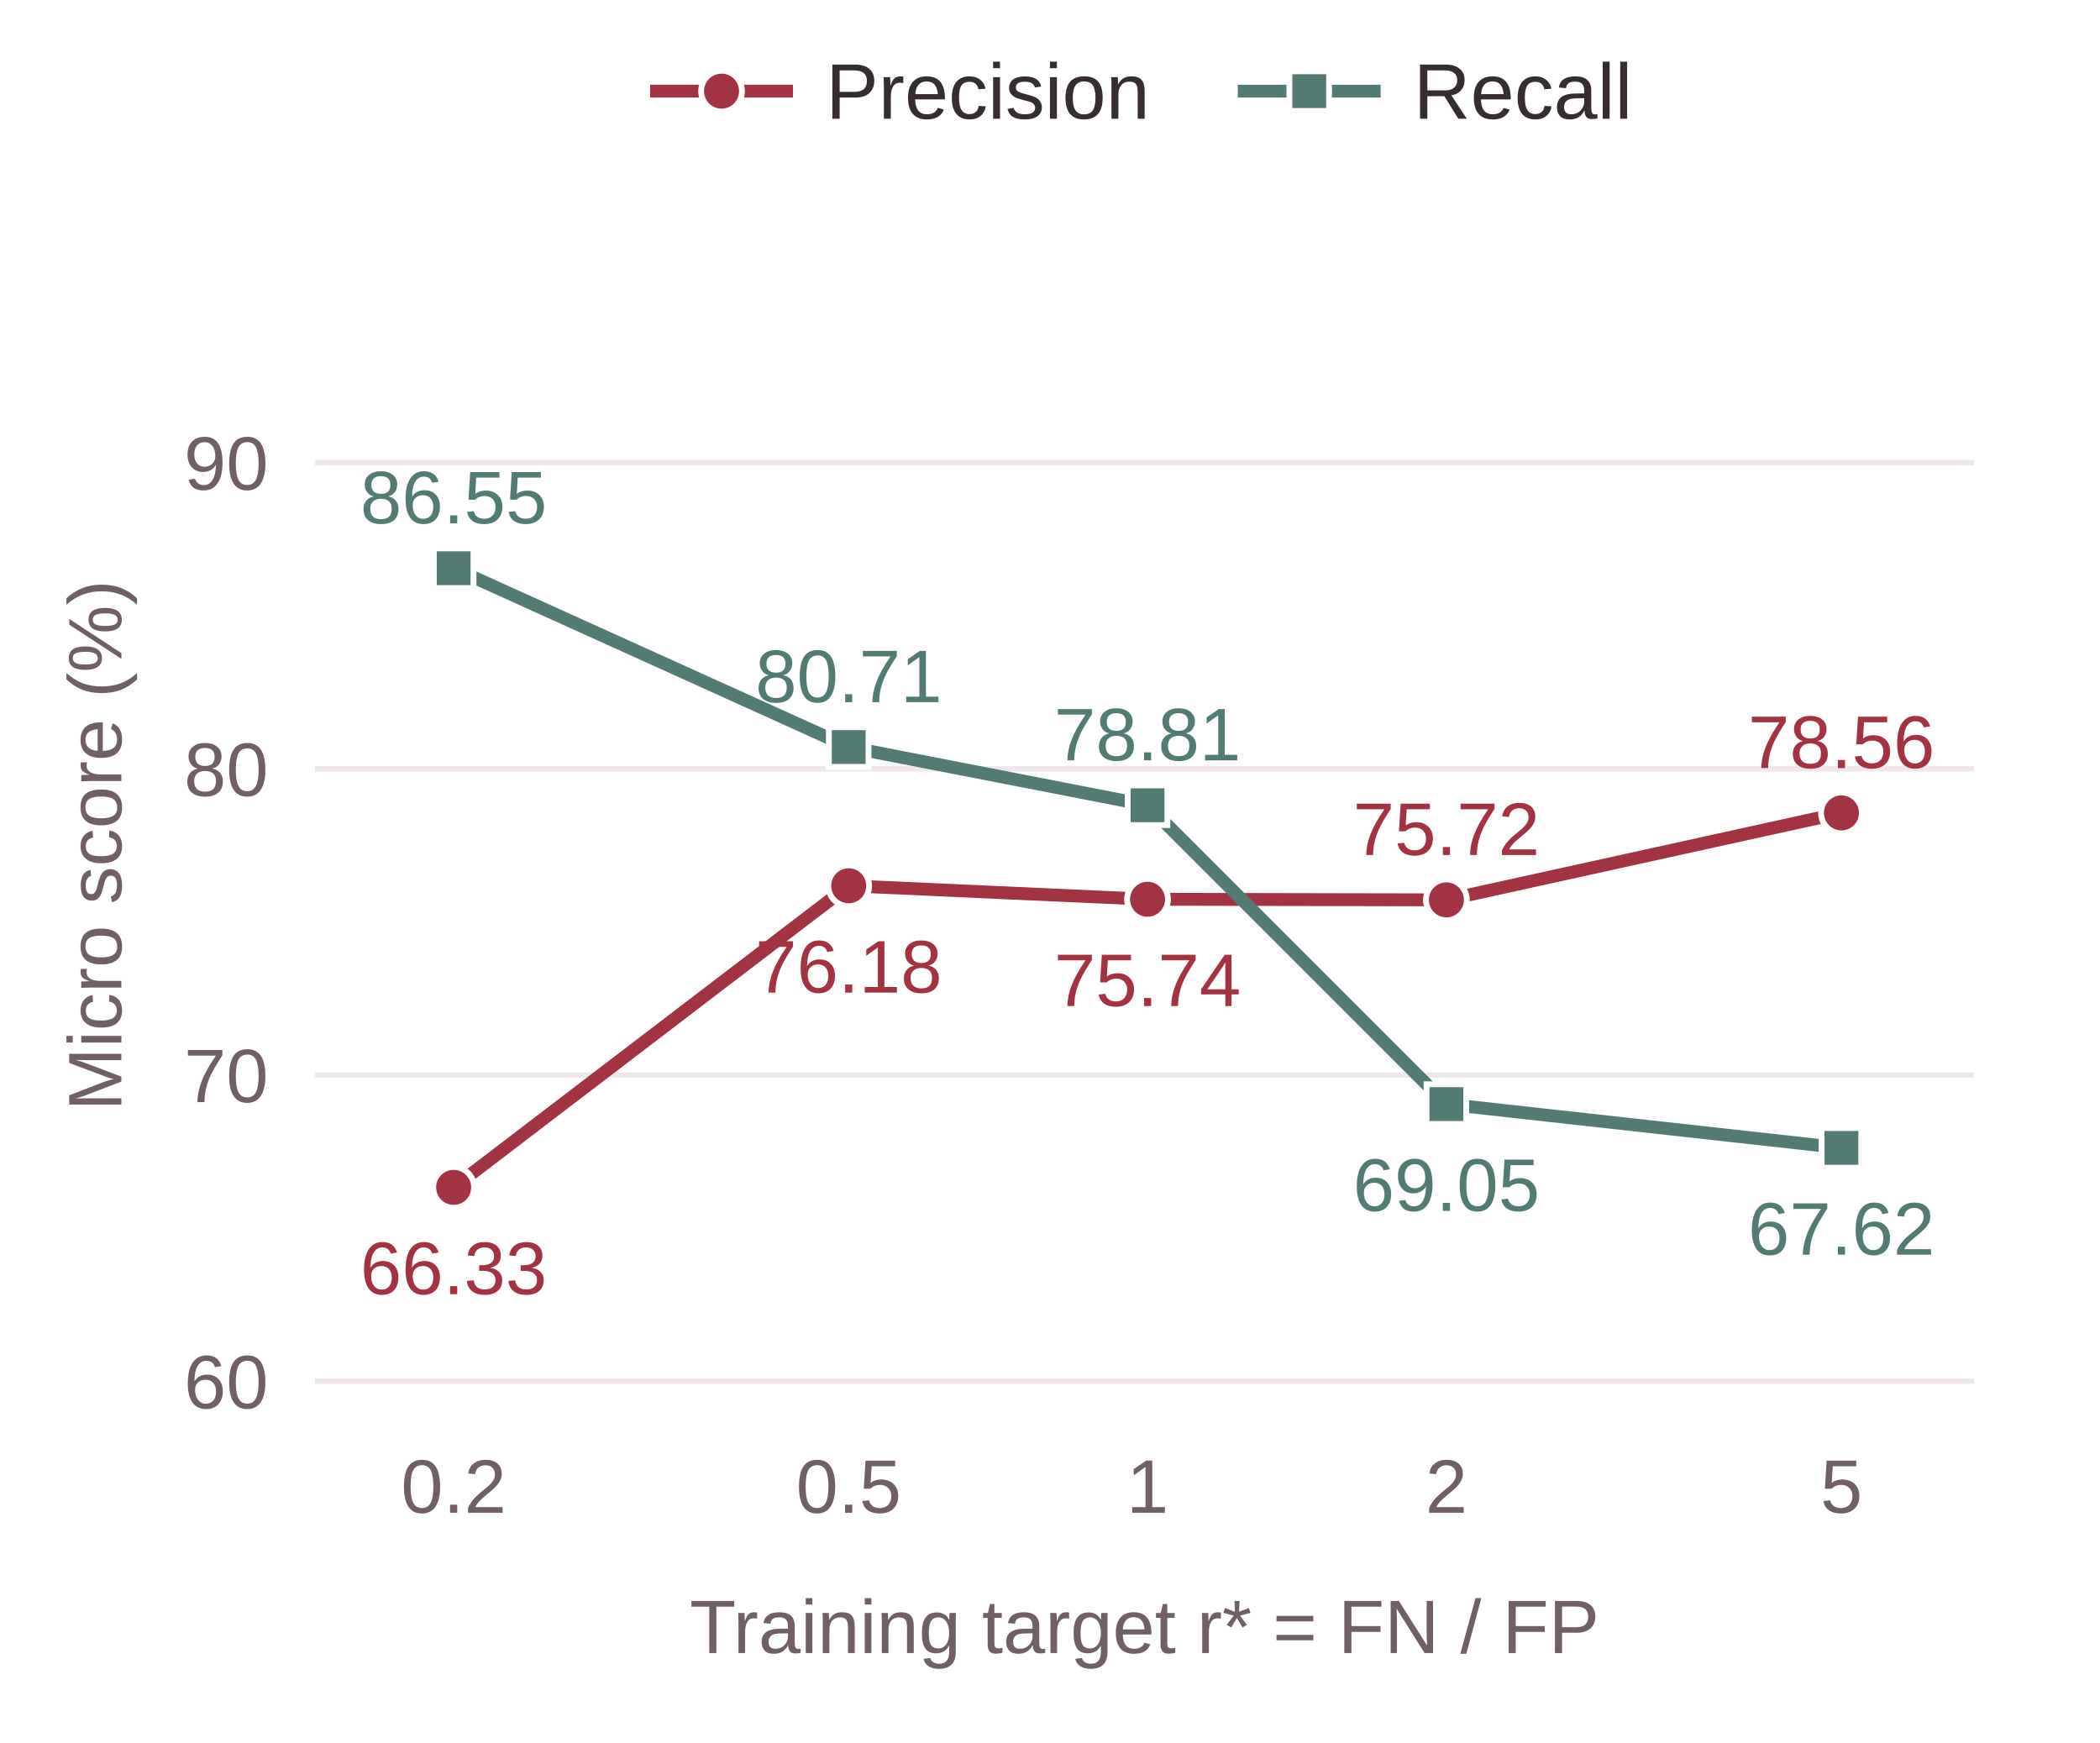
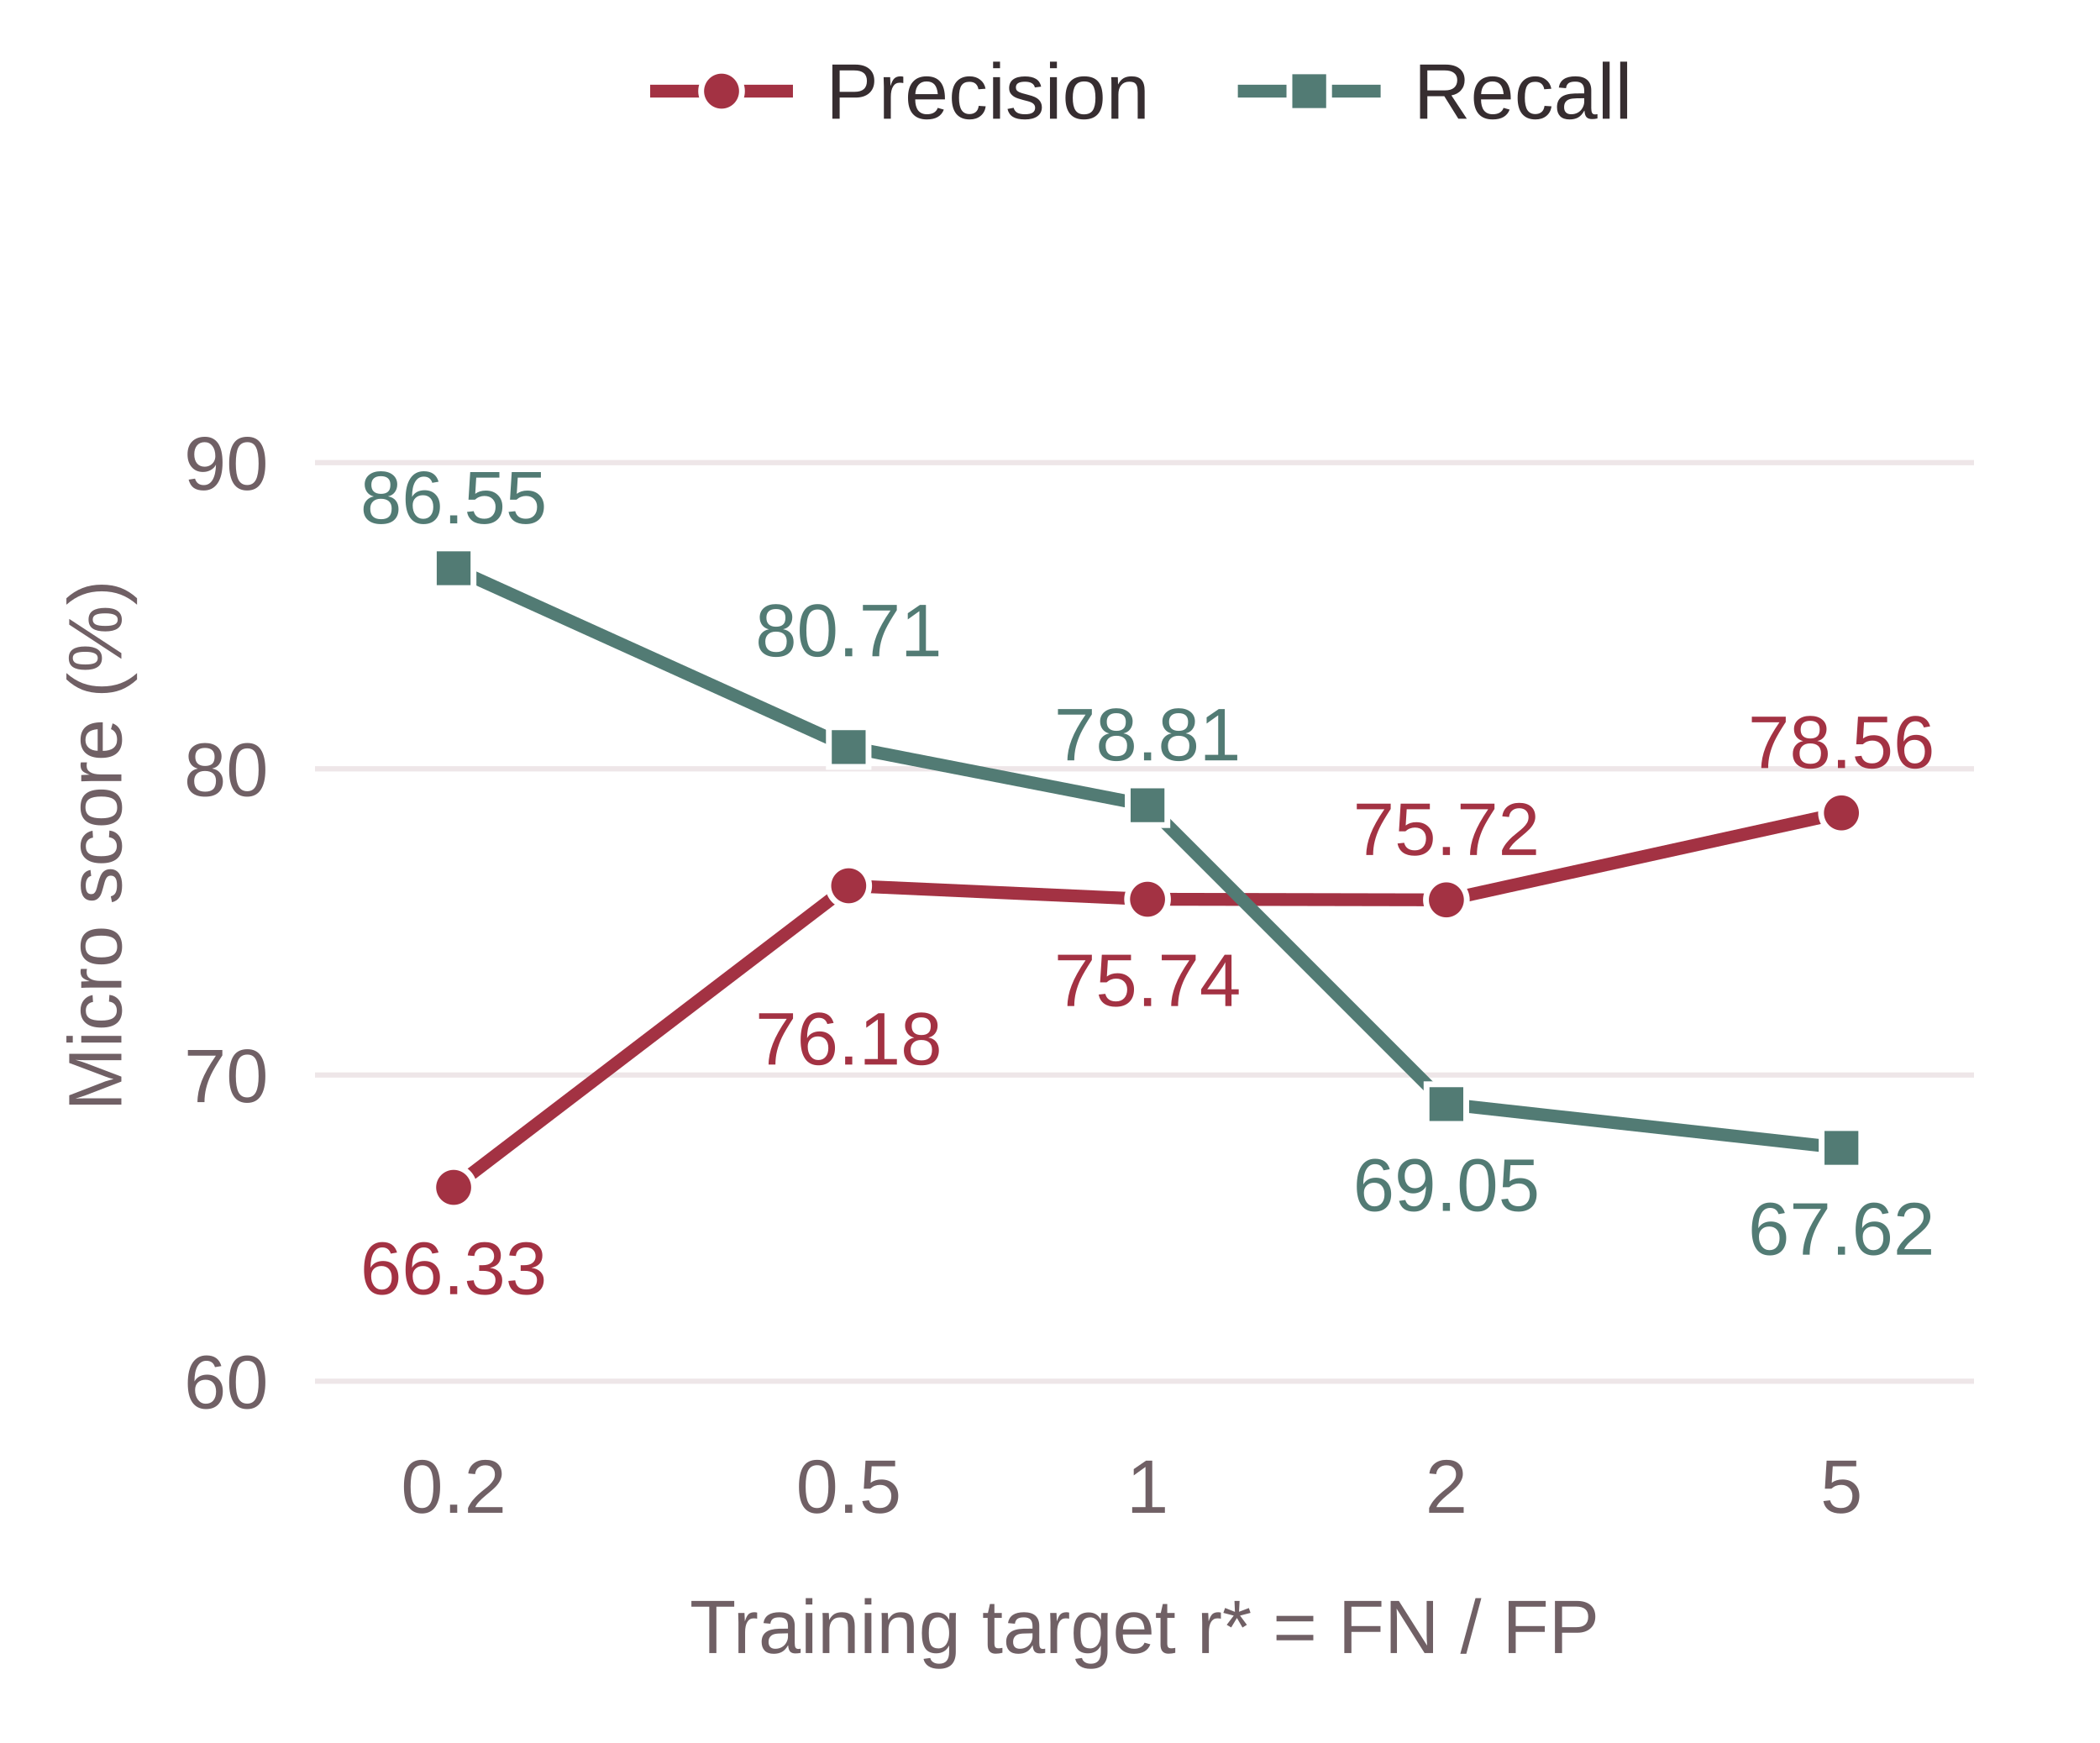
<svg xmlns="http://www.w3.org/2000/svg" xmlns:xlink="http://www.w3.org/1999/xlink" height="298.8pt" version="1.1" viewBox="0 0 360 298.8" width="360pt" role="img" aria-labelledby="chart-title chart-description">
  <defs>
    <style type="text/css">*{stroke-linecap:butt;stroke-linejoin:round;}</style>
  </defs>
  <g id="figure_1">
    <g id="patch_1">
      <path d="M 0 298.8  L 360 298.8  L 360 0  L 0 0  z " style="fill:#ffffff;" />
    </g>
    <g id="axes_1">
      <g id="patch_2">
        <path d="M 54 242.028  L 338.4 242.028  L 338.4 47.808  L 54 47.808  z " style="fill:#ffffff;" />
      </g>
      <g id="matplotlib.axis_1">
        <g id="xtick_1">
          <g id="line2d_1" />
          <g id="text_1">
            <text style="fill:#706065;font-family:Arial;font-size:13px;font-stretch:normal;font-style:normal;font-weight:normal;text-anchor:middle;" transform="rotate(-0, 77.76812, 259.3332)" x="77.768" y="259.333">0.2</text>
          </g>
        </g>
        <g id="xtick_2">
          <g id="line2d_2" />
          <g id="text_2">
            <text style="fill:#706065;font-family:Arial;font-size:13px;font-stretch:normal;font-style:normal;font-weight:normal;text-anchor:middle;" transform="rotate(-0, 145.4908, 259.3332)" x="145.491" y="259.333">0.5</text>
          </g>
        </g>
        <g id="xtick_3">
          <g id="line2d_3" />
          <g id="text_3">
            <text style="fill:#706065;font-family:Arial;font-size:13px;font-stretch:normal;font-style:normal;font-weight:normal;text-anchor:middle;" transform="rotate(-0, 196.721, 259.3332)" x="196.721" y="259.333">1</text>
          </g>
        </g>
        <g id="xtick_4">
          <g id="line2d_4" />
          <g id="text_4">
            <text style="fill:#706065;font-family:Arial;font-size:13px;font-stretch:normal;font-style:normal;font-weight:normal;text-anchor:middle;" transform="rotate(-0, 247.9513, 259.3332)" x="247.951" y="259.333">2</text>
          </g>
        </g>
        <g id="xtick_5">
          <g id="line2d_5" />
          <g id="text_5">
            <text style="fill:#706065;font-family:Arial;font-size:13px;font-stretch:normal;font-style:normal;font-weight:normal;text-anchor:middle;" transform="rotate(-0, 315.6739, 259.3332)" x="315.674" y="259.333">5</text>
          </g>
        </g>
        <g id="text_6">
          <text style="fill:#706065;font-family:Arial;font-size:13px;font-stretch:normal;font-style:normal;font-weight:normal;text-anchor:middle;" transform="rotate(-0, 196.2, 283.3805)" x="196.2" y="283.38">Training target r* = FN / FP</text>
        </g>
      </g>
      <g id="matplotlib.axis_2">
        <g id="ytick_1">
          <g id="line2d_6">
            <path clip-path="url(#p57f8db2701)" d="M 54 236.779  L 338.4 236.779  " style="fill:none;stroke:#eee6e8;stroke-linecap:square;stroke-width:0.9;" />
          </g>
          <g id="line2d_7" />
          <g id="text_7">
            <text style="fill:#706065;font-family:Arial;font-size:13px;font-stretch:normal;font-style:normal;font-weight:normal;text-anchor:end;" transform="rotate(-0, 46, 241.4314)" x="46" y="241.431">60</text>
          </g>
        </g>
        <g id="ytick_2">
          <g id="line2d_8">
            <path clip-path="url(#p57f8db2701)" d="M 54 184.287  L 338.4 184.287  " style="fill:none;stroke:#eee6e8;stroke-linecap:square;stroke-width:0.9;" />
          </g>
          <g id="line2d_9" />
          <g id="text_8">
            <text style="fill:#706065;font-family:Arial;font-size:13px;font-stretch:normal;font-style:normal;font-weight:normal;text-anchor:end;" transform="rotate(-0, 46, 188.9395)" x="46" y="188.939">70</text>
          </g>
        </g>
        <g id="ytick_3">
          <g id="line2d_10">
            <path clip-path="url(#p57f8db2701)" d="M 54 131.795  L 338.4 131.795  " style="fill:none;stroke:#eee6e8;stroke-linecap:square;stroke-width:0.9;" />
          </g>
          <g id="line2d_11" />
          <g id="text_9">
            <text style="fill:#706065;font-family:Arial;font-size:13px;font-stretch:normal;font-style:normal;font-weight:normal;text-anchor:end;" transform="rotate(-0, 46, 136.4476)" x="46" y="136.448">80</text>
          </g>
        </g>
        <g id="ytick_4">
          <g id="line2d_12">
            <path clip-path="url(#p57f8db2701)" d="M 54 79.303  L 338.4 79.303  " style="fill:none;stroke:#eee6e8;stroke-linecap:square;stroke-width:0.9;" />
          </g>
          <g id="line2d_13" />
          <g id="text_10">
            <text style="fill:#706065;font-family:Arial;font-size:13px;font-stretch:normal;font-style:normal;font-weight:normal;text-anchor:end;" transform="rotate(-0, 46, 83.95571)" x="46" y="83.956">90</text>
          </g>
        </g>
        <g id="text_11">
          <text style="fill:#706065;font-family:Arial;font-size:13px;font-stretch:normal;font-style:normal;font-weight:normal;text-anchor:middle;" transform="rotate(-90, 20.80547, 144.918)" x="20.805" y="144.918">Micro score (%)</text>
        </g>
      </g>
      <g id="text_12">
        <text style="fill:#a33243;font-family:Arial;font-size:12.8px;font-stretch:normal;font-style:normal;font-weight:normal;text-anchor:middle;" transform="rotate(-0, 77.76812, 221.8604)" x="77.768" y="221.86">66.33</text>
      </g>
      <g id="text_13">
        <text style="fill:#527b74;font-family:Arial;font-size:12.8px;font-stretch:normal;font-style:normal;font-weight:normal;text-anchor:middle;" transform="rotate(-0, 77.76812, 89.72184)" x="77.768" y="89.722">86.55</text>
      </g>
      <g id="text_14">
-         <text style="fill:#a33243;font-family:Arial;font-size:12.8px;font-stretch:normal;font-style:normal;font-weight:normal;text-anchor:middle;" transform="rotate(-0, 145.4908, 170.1559)" x="145.491" y="170.156">76.18</text>
+         <text style="fill:#a33243;font-family:Arial;font-size:12.8px;font-stretch:normal;font-style:normal;font-weight:normal;text-anchor:middle;" transform="rotate(-0, 145.4908, 182.5)" x="145.491" y="182.5">76.18</text>
      </g>
      <g id="text_15">
-         <text style="fill:#527b74;font-family:Arial;font-size:12.8px;font-stretch:normal;font-style:normal;font-weight:normal;text-anchor:middle;" transform="rotate(-0, 145.4908, 120.3771)" x="145.491" y="120.377">80.71</text>
+         <text style="fill:#527b74;font-family:Arial;font-size:12.8px;font-stretch:normal;font-style:normal;font-weight:normal;text-anchor:middle;" transform="rotate(-0, 145.4908, 112.5)" x="145.491" y="112.5">80.71</text>
      </g>
      <g id="text_16">
        <text style="fill:#a33243;font-family:Arial;font-size:12.8px;font-stretch:normal;font-style:normal;font-weight:normal;text-anchor:middle;" transform="rotate(-0, 196.721, 172.4656)" x="196.721" y="172.466">75.74</text>
      </g>
      <g id="text_17">
        <text style="fill:#527b74;font-family:Arial;font-size:12.8px;font-stretch:normal;font-style:normal;font-weight:normal;text-anchor:middle;" transform="rotate(-0, 196.721, 130.3506)" x="196.721" y="130.351">78.81</text>
      </g>
      <g id="text_18">
        <text style="fill:#a33243;font-family:Arial;font-size:12.8px;font-stretch:normal;font-style:normal;font-weight:normal;text-anchor:middle;" transform="rotate(-0, 247.9513, 146.5706)" x="247.951" y="146.571">75.72</text>
      </g>
      <g id="text_19">
        <text style="fill:#527b74;font-family:Arial;font-size:12.8px;font-stretch:normal;font-style:normal;font-weight:normal;text-anchor:middle;" transform="rotate(-0, 247.9513, 207.5826)" x="247.951" y="207.583">69.05</text>
      </g>
      <g id="text_20">
        <text style="fill:#a33243;font-family:Arial;font-size:12.8px;font-stretch:normal;font-style:normal;font-weight:normal;text-anchor:middle;" transform="rotate(-0, 315.6739, 131.6629)" x="315.674" y="131.663">78.56</text>
      </g>
      <g id="text_21">
        <text style="fill:#527b74;font-family:Arial;font-size:12.8px;font-stretch:normal;font-style:normal;font-weight:normal;text-anchor:middle;" transform="rotate(-0, 315.6739, 215.089)" x="315.674" y="215.089">67.62</text>
      </g>
      <g id="line2d_14">
        <path clip-path="url(#p57f8db2701)" d="M 77.768 203.551  L 145.491 151.847  L 196.721 154.157  L 247.951 154.262  L 315.674 139.354  " style="fill:none;stroke:#a33243;stroke-linecap:square;stroke-width:2.2;" />
        <defs>
          <path d="M 0 3.5  C 0.928 3.5 1.819 3.131 2.475 2.475  C 3.131 1.819 3.5 0.928 3.5 0  C 3.5 -0.928 3.131 -1.819 2.475 -2.475  C 1.819 -3.131 0.928 -3.5 0 -3.5  C -0.928 -3.5 -1.819 -3.131 -2.475 -2.475  C -3.131 -1.819 -3.5 -0.928 -3.5 0  C -3.5 0.928 -3.131 1.819 -2.475 2.475  C -1.819 3.131 -0.928 3.5 0 3.5  z " id="m0a4a6f55fe" style="stroke:#ffffff;" />
        </defs>
        <g clip-path="url(#p57f8db2701)">
          <use style="fill:#a33243;stroke:#ffffff;" x="77.768" xlink:href="#m0a4a6f55fe" y="203.551" />
          <use style="fill:#a33243;stroke:#ffffff;" x="145.491" xlink:href="#m0a4a6f55fe" y="151.847" />
          <use style="fill:#a33243;stroke:#ffffff;" x="196.721" xlink:href="#m0a4a6f55fe" y="154.157" />
          <use style="fill:#a33243;stroke:#ffffff;" x="247.951" xlink:href="#m0a4a6f55fe" y="154.262" />
          <use style="fill:#a33243;stroke:#ffffff;" x="315.674" xlink:href="#m0a4a6f55fe" y="139.354" />
        </g>
      </g>
      <g id="line2d_15">
        <path clip-path="url(#p57f8db2701)" d="M 77.768 97.413  L 145.491 128.068  L 196.721 138.042  L 247.951 189.274  L 315.674 196.78  " style="fill:none;stroke:#527b74;stroke-linecap:square;stroke-width:2.2;" />
        <defs>
          <path d="M -3.4 3.4  L 3.4 3.4  L 3.4 -3.4  L -3.4 -3.4  z " id="m3ab66c73b8" style="stroke:#ffffff;stroke-linejoin:miter;" />
        </defs>
        <g clip-path="url(#p57f8db2701)">
          <use style="fill:#527b74;stroke:#ffffff;stroke-linejoin:miter;" x="77.768" xlink:href="#m3ab66c73b8" y="97.413" />
          <use style="fill:#527b74;stroke:#ffffff;stroke-linejoin:miter;" x="145.491" xlink:href="#m3ab66c73b8" y="128.068" />
          <use style="fill:#527b74;stroke:#ffffff;stroke-linejoin:miter;" x="196.721" xlink:href="#m3ab66c73b8" y="138.042" />
          <use style="fill:#527b74;stroke:#ffffff;stroke-linejoin:miter;" x="247.951" xlink:href="#m3ab66c73b8" y="189.274" />
          <use style="fill:#527b74;stroke:#ffffff;stroke-linejoin:miter;" x="315.674" xlink:href="#m3ab66c73b8" y="196.78" />
        </g>
      </g>
      <g id="legend_1">
        <g id="line2d_16">
          <path d="M 112.558 15.626  L 134.833 15.626  " style="fill:none;stroke:#a33243;stroke-linecap:square;stroke-width:2.2;" />
        </g>
        <g id="line2d_17">
          <g>
            <use style="fill:#a33243;stroke:#ffffff;" x="123.696" xlink:href="#m0a4a6f55fe" y="15.626" />
          </g>
        </g>
        <g id="text_22">
          <text style="fill:#362d30;font-family:Arial;font-size:13.5px;font-stretch:normal;font-style:normal;font-weight:normal;text-anchor:start;" transform="rotate(-0, 141.583, 20.35057)" x="141.583" y="20.351">Precision</text>
        </g>
        <g id="line2d_18">
          <path d="M 213.304 15.626  L 235.579 15.626  " style="fill:none;stroke:#527b74;stroke-linecap:square;stroke-width:2.2;" />
        </g>
        <g id="line2d_19">
          <g>
            <use style="fill:#527b74;stroke:#ffffff;stroke-linejoin:miter;" x="224.441" xlink:href="#m3ab66c73b8" y="15.626" />
          </g>
        </g>
        <g id="text_23">
          <text style="fill:#362d30;font-family:Arial;font-size:13.5px;font-stretch:normal;font-style:normal;font-weight:normal;text-anchor:start;" transform="rotate(-0, 242.3289, 20.35057)" x="242.329" y="20.351">Recall</text>
        </g>
      </g>
    </g>
  </g>
  <defs>
    <clipPath id="p57f8db2701">
      <rect height="194.22" width="284.4" x="54" y="47.808" />
    </clipPath>
  </defs>
</svg>
